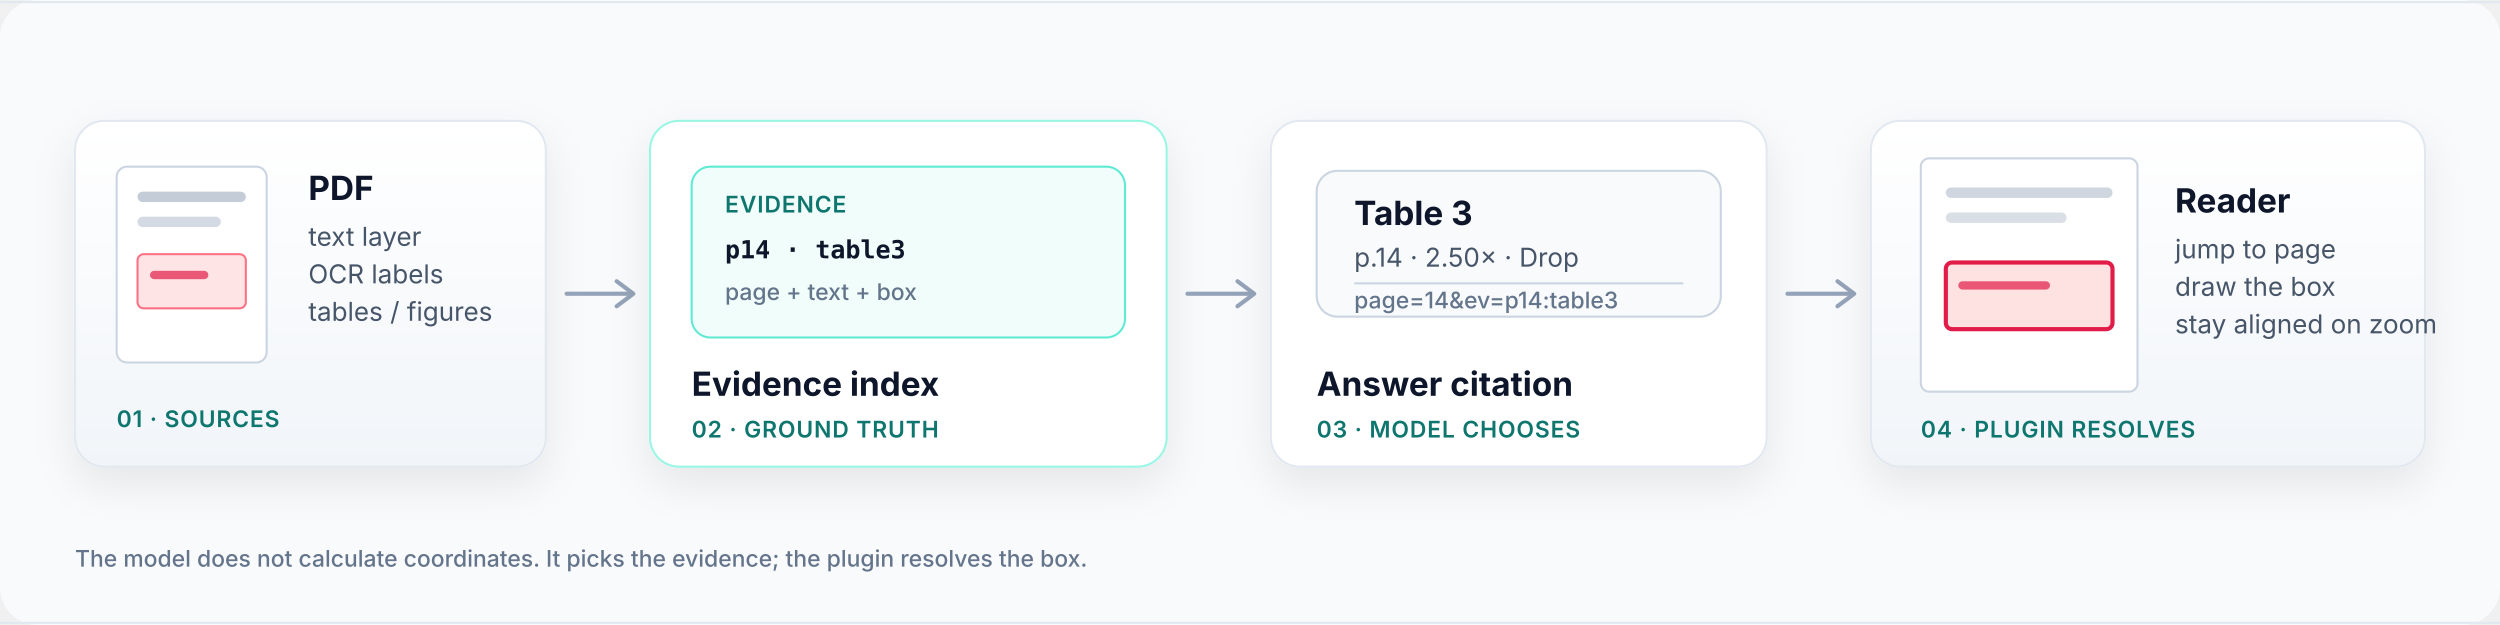
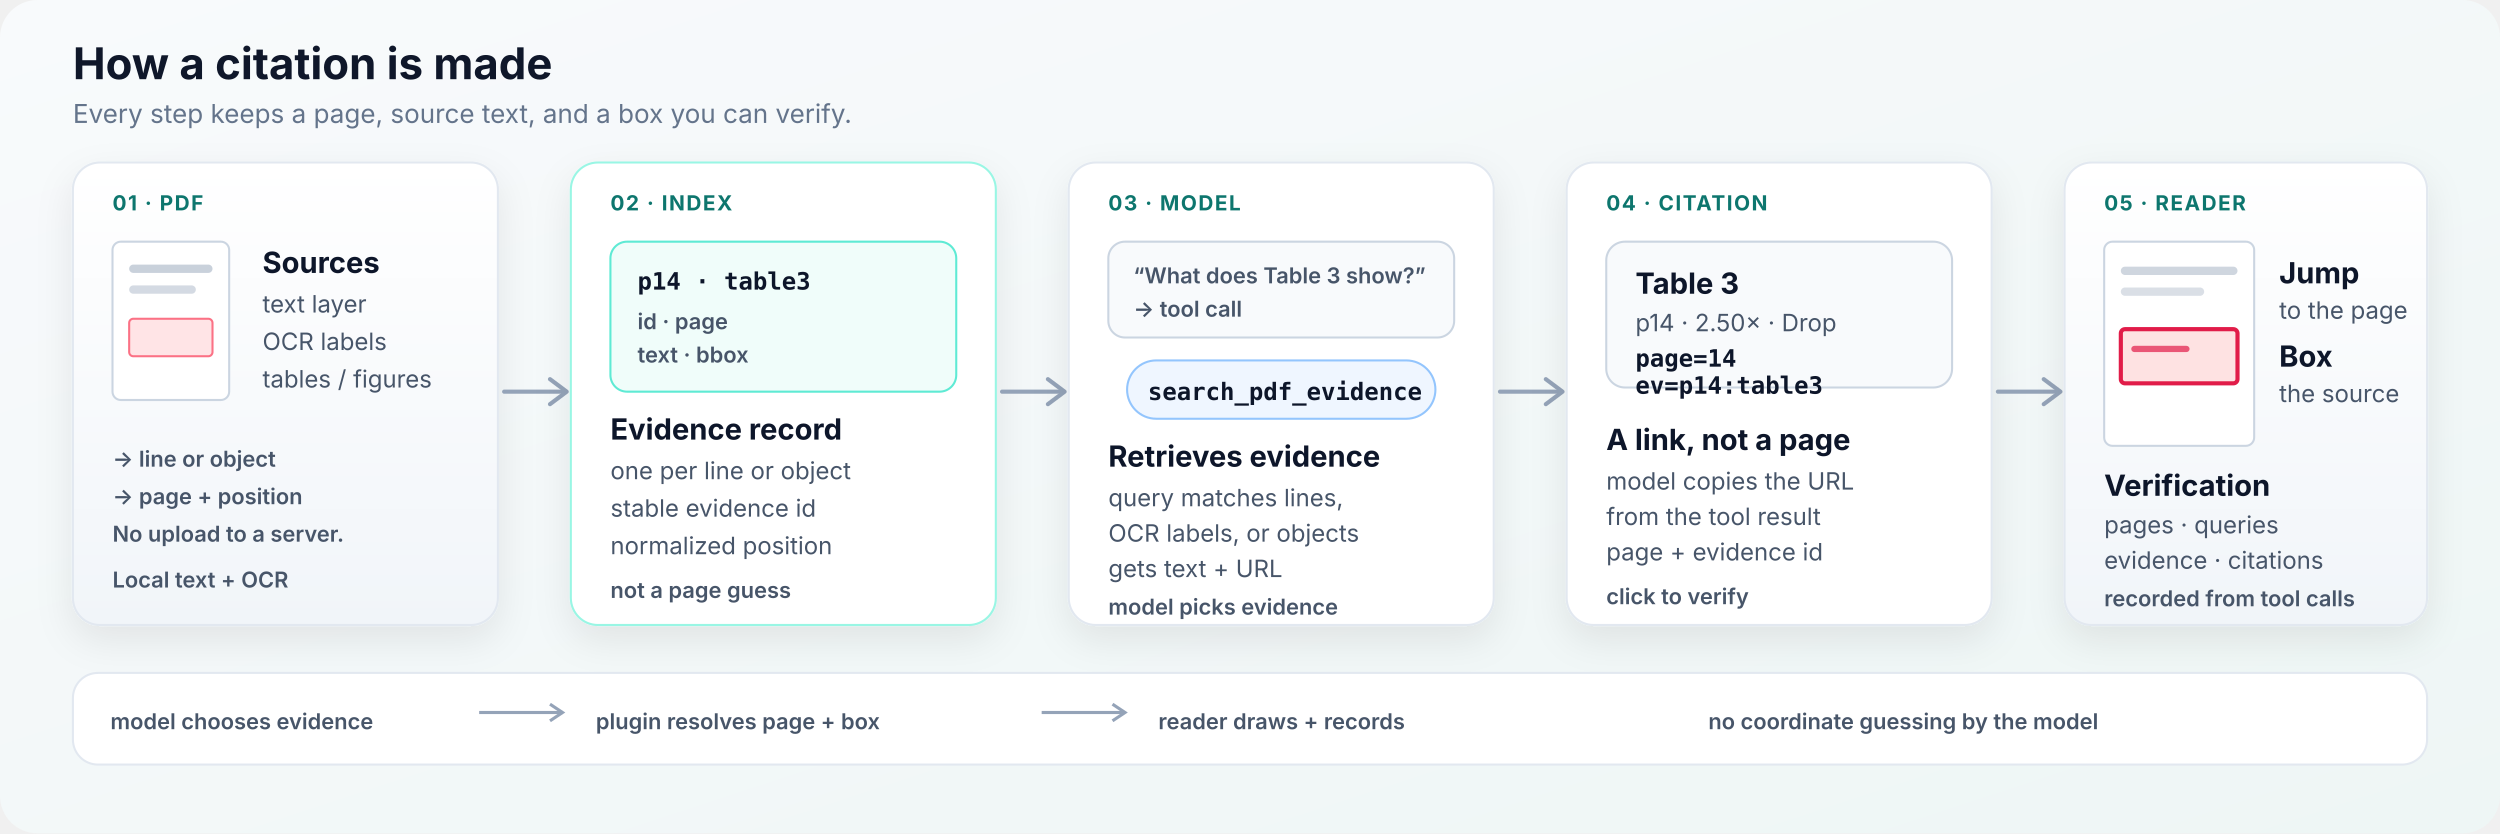
- <svg xmlns="http://www.w3.org/2000/svg" width="1200" height="300" viewBox="0 0 1200 300" role="img" aria-label="How evidence citations work: PDF, evidence index, answer citation, reader box">
+ <svg xmlns="http://www.w3.org/2000/svg" width="1200" height="400" viewBox="0 0 1200 400" role="img" aria-label="How a PDF answer becomes a traceable citation: PDF text, OCR and tables/figures become an evidence index; the model calls search_pdf_evidence and writes a citation URL; the reader jumps to the page, draws the box, and records the verification trail">
  <defs>
+     <linearGradient id="bg" x1="0" y1="0" x2="1" y2="1">
+       <stop offset="0" stop-color="#f8fafc" />
+       <stop offset="1" stop-color="#eef6f5" />
+     </linearGradient>
    <linearGradient id="paper" x1="0" y1="0" x2="0" y2="1">
      <stop offset="0" stop-color="#ffffff" />
      <stop offset="1" stop-color="#f1f5f9" />
    </linearGradient>
-     <filter id="s" x="-20%" y="-20%" width="140%" height="140%">
-       <feDropShadow dx="0" dy="8" stdDeviation="10" flood-color="#0f172a" flood-opacity="0.08" />
+     <filter id="shadow" x="-20%" y="-20%" width="140%" height="140%">
+       <feDropShadow dx="0" dy="7" stdDeviation="9" flood-color="#0f172a" flood-opacity="0.08" />
    </filter>
    <style>
-       .h { font: 700 16px/1.2 ui-sans-serif, system-ui, -apple-system, "Segoe UI", sans-serif; fill: #0f172a; }
-       .t { font: 400 12.5px/1.45 ui-sans-serif, system-ui, -apple-system, "Segoe UI", sans-serif; fill: #475569; }
-       .s { font: 600 11px/1.2 ui-sans-serif, system-ui, -apple-system, "Segoe UI", sans-serif; fill: #0f766e; letter-spacing: .4px; }
-       .m { font: 600 12px/1.2 ui-monospace, SFMono-Regular, Consolas, monospace; fill: #0f172a; }
-       .tiny { font: 500 11px/1.2 ui-sans-serif, system-ui, -apple-system, "Segoe UI", sans-serif; fill: #64748b; }
+       .title { font: 700 21px/1.2 ui-sans-serif, system-ui, -apple-system, "Segoe UI", sans-serif; fill: #0f172a; }
+       .sub { font: 400 12.5px/1.3 ui-sans-serif, system-ui, -apple-system, "Segoe UI", sans-serif; fill: #64748b; }
+       .h { font: 700 14px/1.2 ui-sans-serif, system-ui, -apple-system, "Segoe UI", sans-serif; fill: #0f172a; }
+       .t { font: 400 11.5px/1.45 ui-sans-serif, system-ui, -apple-system, "Segoe UI", sans-serif; fill: #475569; }
+       .s { font: 700 10px/1.2 ui-sans-serif, system-ui, -apple-system, "Segoe UI", sans-serif; fill: #0f766e; letter-spacing: .7px; }
+       .m { font: 600 11.5px/1.2 ui-monospace, SFMono-Regular, Consolas, monospace; fill: #0f172a; }
+       .p { font: 600 10.5px/1.2 ui-sans-serif, system-ui, -apple-system, "Segoe UI", sans-serif; fill: #475569; }
    </style>
  </defs>
-   <rect width="1200" height="300" rx="18" fill="#f8fafc" />
-   <path d="M0 1H1200M0 299H1200" stroke="#e2e8f0" />
-   <g filter="url(#s)">
-     <rect x="36" y="58" width="226" height="166" rx="14" fill="url(#paper)" stroke="#e2e8f0" />
-     <rect x="56" y="80" width="72" height="94" rx="5" fill="#ffffff" stroke="#cbd5e1" />
-     <rect x="66" y="92" width="52" height="5" rx="2.5" fill="#94a3b8" opacity=".55" />
-     <rect x="66" y="104" width="40" height="5" rx="2.5" fill="#94a3b8" opacity=".4" />
-     <rect x="66" y="122" width="52" height="26" rx="3" fill="#ffe4e6" stroke="#fb7185" />
-     <rect x="72" y="130" width="28" height="4" rx="2" fill="#e11d48" opacity=".7" />
-     <text class="h" x="148" y="96">PDF</text>
-     <text class="t" x="148" y="118">text layer</text>
-     <text class="t" x="148" y="136">OCR labels</text>
-     <text class="t" x="148" y="154">tables / figures</text>
-     <text class="s" x="56" y="205">01 · SOURCES</text>
+   <rect width="1200" height="400" rx="18" fill="url(#bg)" />
+   <text class="title" x="35" y="38">How a citation is made</text>
+   <text class="sub" x="35" y="59">Every step keeps a page, source text, and a box you can verify.</text>
+   <g filter="url(#shadow)">
+     <rect x="35" y="78" width="204" height="222" rx="13" fill="url(#paper)" stroke="#e2e8f0" />
+     <text class="s" x="54" y="101">01 · PDF</text>
+     <rect x="54" y="116" width="56" height="76" rx="4" fill="#ffffff" stroke="#cbd5e1" />
+     <rect x="62" y="127" width="40" height="4" rx="2" fill="#94a3b8" opacity=".5" />
+     <rect x="62" y="137" width="32" height="4" rx="2" fill="#94a3b8" opacity=".4" />
+     <rect x="62" y="153" width="40" height="18" rx="2" fill="#ffe4e6" stroke="#fb7185" />
+     <text class="h" x="126" y="131">Sources</text>
+     <text class="t" x="126" y="150">text layer</text>
+     <text class="t" x="126" y="168">OCR labels</text>
+     <text class="t" x="126" y="186">tables / figures</text>
+     <text class="p" x="54" y="224">→ line or object</text>
+     <text class="p" x="54" y="242">→ page + position</text>
+     <text class="p" x="54" y="260">No upload to a server.</text>
+     <text class="p" x="54" y="282">Local text + OCR</text>
  </g>
-   <path d="M272 141H302" stroke="#94a3b8" stroke-width="2" stroke-linecap="round" />
-   <path d="M296 135L304 141L296 147" fill="none" stroke="#94a3b8" stroke-width="2" stroke-linecap="round" stroke-linejoin="round" />
-   <g filter="url(#s)">
-     <rect x="312" y="58" width="248" height="166" rx="14" fill="#ffffff" stroke="#99f6e4" />
-     <rect x="332" y="80" width="208" height="82" rx="9" fill="#f0fdfa" stroke="#5eead4" />
-     <text class="s" x="348" y="102">EVIDENCE</text>
-     <text class="m" x="348" y="124">p14 · table3</text>
-     <text class="tiny" x="348" y="144">page + text + box</text>
-     <text class="h" x="332" y="190">Evidence index</text>
-     <text class="s" x="332" y="210">02 · GROUND TRUTH</text>
+   <path d="M242 188H270" stroke="#94a3b8" stroke-width="2" stroke-linecap="round" />
+   <path d="M264 182L272 188L264 194" fill="none" stroke="#94a3b8" stroke-width="2" stroke-linecap="round" stroke-linejoin="round" />
+   <g filter="url(#shadow)">
+     <rect x="274" y="78" width="204" height="222" rx="13" fill="#ffffff" stroke="#99f6e4" />
+     <text class="s" x="293" y="101">02 · INDEX</text>
+     <rect x="293" y="116" width="166" height="72" rx="8" fill="#f0fdfa" stroke="#5eead4" />
+     <text class="m" x="306" y="139">p14 · table3</text>
+     <text class="p" x="306" y="158">id · page</text>
+     <text class="p" x="306" y="174">text · bbox</text>
+     <text class="h" x="293" y="211">Evidence record</text>
+     <text class="t" x="293" y="230">one per line or object</text>
+     <text class="t" x="293" y="248">stable evidence id</text>
+     <text class="t" x="293" y="266">normalized position</text>
+     <text class="p" x="293" y="287">not a page guess</text>
  </g>
-   <path d="M570 141H600" stroke="#94a3b8" stroke-width="2" stroke-linecap="round" />
-   <path d="M594 135L602 141L594 147" fill="none" stroke="#94a3b8" stroke-width="2" stroke-linecap="round" stroke-linejoin="round" />
-   <g filter="url(#s)">
-     <rect x="610" y="58" width="238" height="166" rx="14" fill="#ffffff" stroke="#e2e8f0" />
-     <rect x="632" y="82" width="194" height="70" rx="10" fill="#f8fafc" stroke="#cbd5e1" />
-     <text class="h" x="650" y="108">Table 3</text>
-     <text class="t" x="650" y="128">p.14 · 2.50× · Drop</text>
-     <path d="M650 136H808" stroke="#cbd5e1" />
-     <text class="tiny" x="650" y="148">page=14&amp;ev=p14:table3</text>
-     <text class="h" x="632" y="190">Answer citation</text>
-     <text class="s" x="632" y="210">03 · MODEL CHOOSES</text>
+   <path d="M481 188H509" stroke="#94a3b8" stroke-width="2" stroke-linecap="round" />
+   <path d="M503 182L511 188L503 194" fill="none" stroke="#94a3b8" stroke-width="2" stroke-linecap="round" stroke-linejoin="round" />
+   <g filter="url(#shadow)">
+     <rect x="513" y="78" width="204" height="222" rx="13" fill="#ffffff" stroke="#e2e8f0" />
+     <text class="s" x="532" y="101">03 · MODEL</text>
+     <rect x="532" y="116" width="166" height="46" rx="8" fill="#f8fafc" stroke="#cbd5e1" />
+     <text class="p" x="544" y="136">“What does Table 3 show?”</text>
+     <text class="p" x="544" y="152">→ tool call</text>
+     <rect x="541" y="173" width="148" height="28" rx="14" fill="#eff6ff" stroke="#93c5fd" />
+     <text class="m" x="551" y="192">search_pdf_evidence</text>
+     <text class="h" x="532" y="224">Retrieves evidence</text>
+     <text class="t" x="532" y="243">query matches lines,</text>
+     <text class="t" x="532" y="260">OCR labels, or objects</text>
+     <text class="t" x="532" y="277">gets text + URL</text>
+     <text class="p" x="532" y="295">model picks evidence</text>
  </g>
-   <path d="M858 141H888" stroke="#94a3b8" stroke-width="2" stroke-linecap="round" />
-   <path d="M882 135L890 141L882 147" fill="none" stroke="#94a3b8" stroke-width="2" stroke-linecap="round" stroke-linejoin="round" />
-   <g filter="url(#s)">
-     <rect x="898" y="58" width="266" height="166" rx="14" fill="url(#paper)" stroke="#e2e8f0" />
-     <rect x="922" y="76" width="104" height="112" rx="4" fill="#ffffff" stroke="#cbd5e1" />
-     <rect x="934" y="90" width="80" height="5" rx="2.5" fill="#94a3b8" opacity=".45" />
-     <rect x="934" y="102" width="58" height="5" rx="2.5" fill="#94a3b8" opacity=".35" />
-     <rect x="934" y="126" width="80" height="32" rx="3" fill="#fee2e2" stroke="#e11d48" stroke-width="2" />
-     <rect x="940" y="135" width="44" height="4" rx="2" fill="#e11d48" opacity=".7" />
-     <text class="h" x="1044" y="102">Reader</text>
-     <text class="t" x="1044" y="124">jump to page</text>
-     <text class="t" x="1044" y="142">draw the box</text>
-     <text class="t" x="1044" y="160">stay aligned on zoom</text>
-     <text class="s" x="922" y="210">04 · PLUGIN RESOLVES</text>
+   <path d="M720 188H748" stroke="#94a3b8" stroke-width="2" stroke-linecap="round" />
+   <path d="M742 182L750 188L742 194" fill="none" stroke="#94a3b8" stroke-width="2" stroke-linecap="round" stroke-linejoin="round" />
+   <g filter="url(#shadow)">
+     <rect x="752" y="78" width="204" height="222" rx="13" fill="#ffffff" stroke="#e2e8f0" />
+     <text class="s" x="771" y="101">04 · CITATION</text>
+     <rect x="771" y="116" width="166" height="70" rx="9" fill="#f8fafc" stroke="#cbd5e1" />
+     <text class="h" x="785" y="141">Table 3</text>
+     <text class="t" x="785" y="159">p14 · 2.50× · Drop</text>
+     <text class="m" x="785" y="176">page=14</text>
+     <text class="m" x="785" y="189">ev=p14:table3</text>
+     <text class="h" x="771" y="216">A link, not a page</text>
+     <text class="t" x="771" y="235">model copies the URL</text>
+     <text class="t" x="771" y="252">from the tool result</text>
+     <text class="t" x="771" y="269">page + evidence id</text>
+     <text class="p" x="771" y="290">click to verify</text>
  </g>
-   <text class="tiny" x="36" y="272">The model does not calculate coordinates. It picks the evidence; the plugin resolves the box.</text>
+   <path d="M959 188H987" stroke="#94a3b8" stroke-width="2" stroke-linecap="round" />
+   <path d="M981 182L989 188L981 194" fill="none" stroke="#94a3b8" stroke-width="2" stroke-linecap="round" stroke-linejoin="round" />
+   <g filter="url(#shadow)">
+     <rect x="991" y="78" width="174" height="222" rx="13" fill="url(#paper)" stroke="#e2e8f0" />
+     <text class="s" x="1010" y="101">05 · READER</text>
+     <rect x="1010" y="116" width="72" height="98" rx="4" fill="#ffffff" stroke="#cbd5e1" />
+     <rect x="1018" y="128" width="56" height="4" rx="2" fill="#94a3b8" opacity=".45" />
+     <rect x="1018" y="138" width="40" height="4" rx="2" fill="#94a3b8" opacity=".35" />
+     <rect x="1018" y="158" width="56" height="26" rx="2" fill="#fee2e2" stroke="#e11d48" stroke-width="2" />
+     <rect x="1023" y="166" width="28" height="3" rx="1.5" fill="#e11d48" opacity=".7" />
+     <text class="h" x="1094" y="136">Jump</text>
+     <text class="t" x="1094" y="153">to the page</text>
+     <text class="h" x="1094" y="176">Box</text>
+     <text class="t" x="1094" y="193">the source</text>
+     <text class="h" x="1010" y="238">Verification</text>
+     <text class="t" x="1010" y="256">pages · queries</text>
+     <text class="t" x="1010" y="273">evidence · citations</text>
+     <text class="p" x="1010" y="291">recorded from tool calls</text>
+   </g>
+   <rect x="35" y="323" width="1130" height="44" rx="12" fill="#ffffff" stroke="#e2e8f0" />
+   <text class="p" x="53" y="350">model chooses evidence</text>
+   <path d="M230 342H270" stroke="#94a3b8" stroke-width="1.5" />
+   <path d="M264 338L270 342L264 346" fill="none" stroke="#94a3b8" stroke-width="1.5" />
+   <text class="p" x="286" y="350">plugin resolves page + box</text>
+   <path d="M500 342H540" stroke="#94a3b8" stroke-width="1.5" />
+   <path d="M534 338L540 342L534 346" fill="none" stroke="#94a3b8" stroke-width="1.5" />
+   <text class="p" x="556" y="350">reader draws + records</text>
+   <text class="p" x="820" y="350">no coordinate guessing by the model</text>
</svg>
